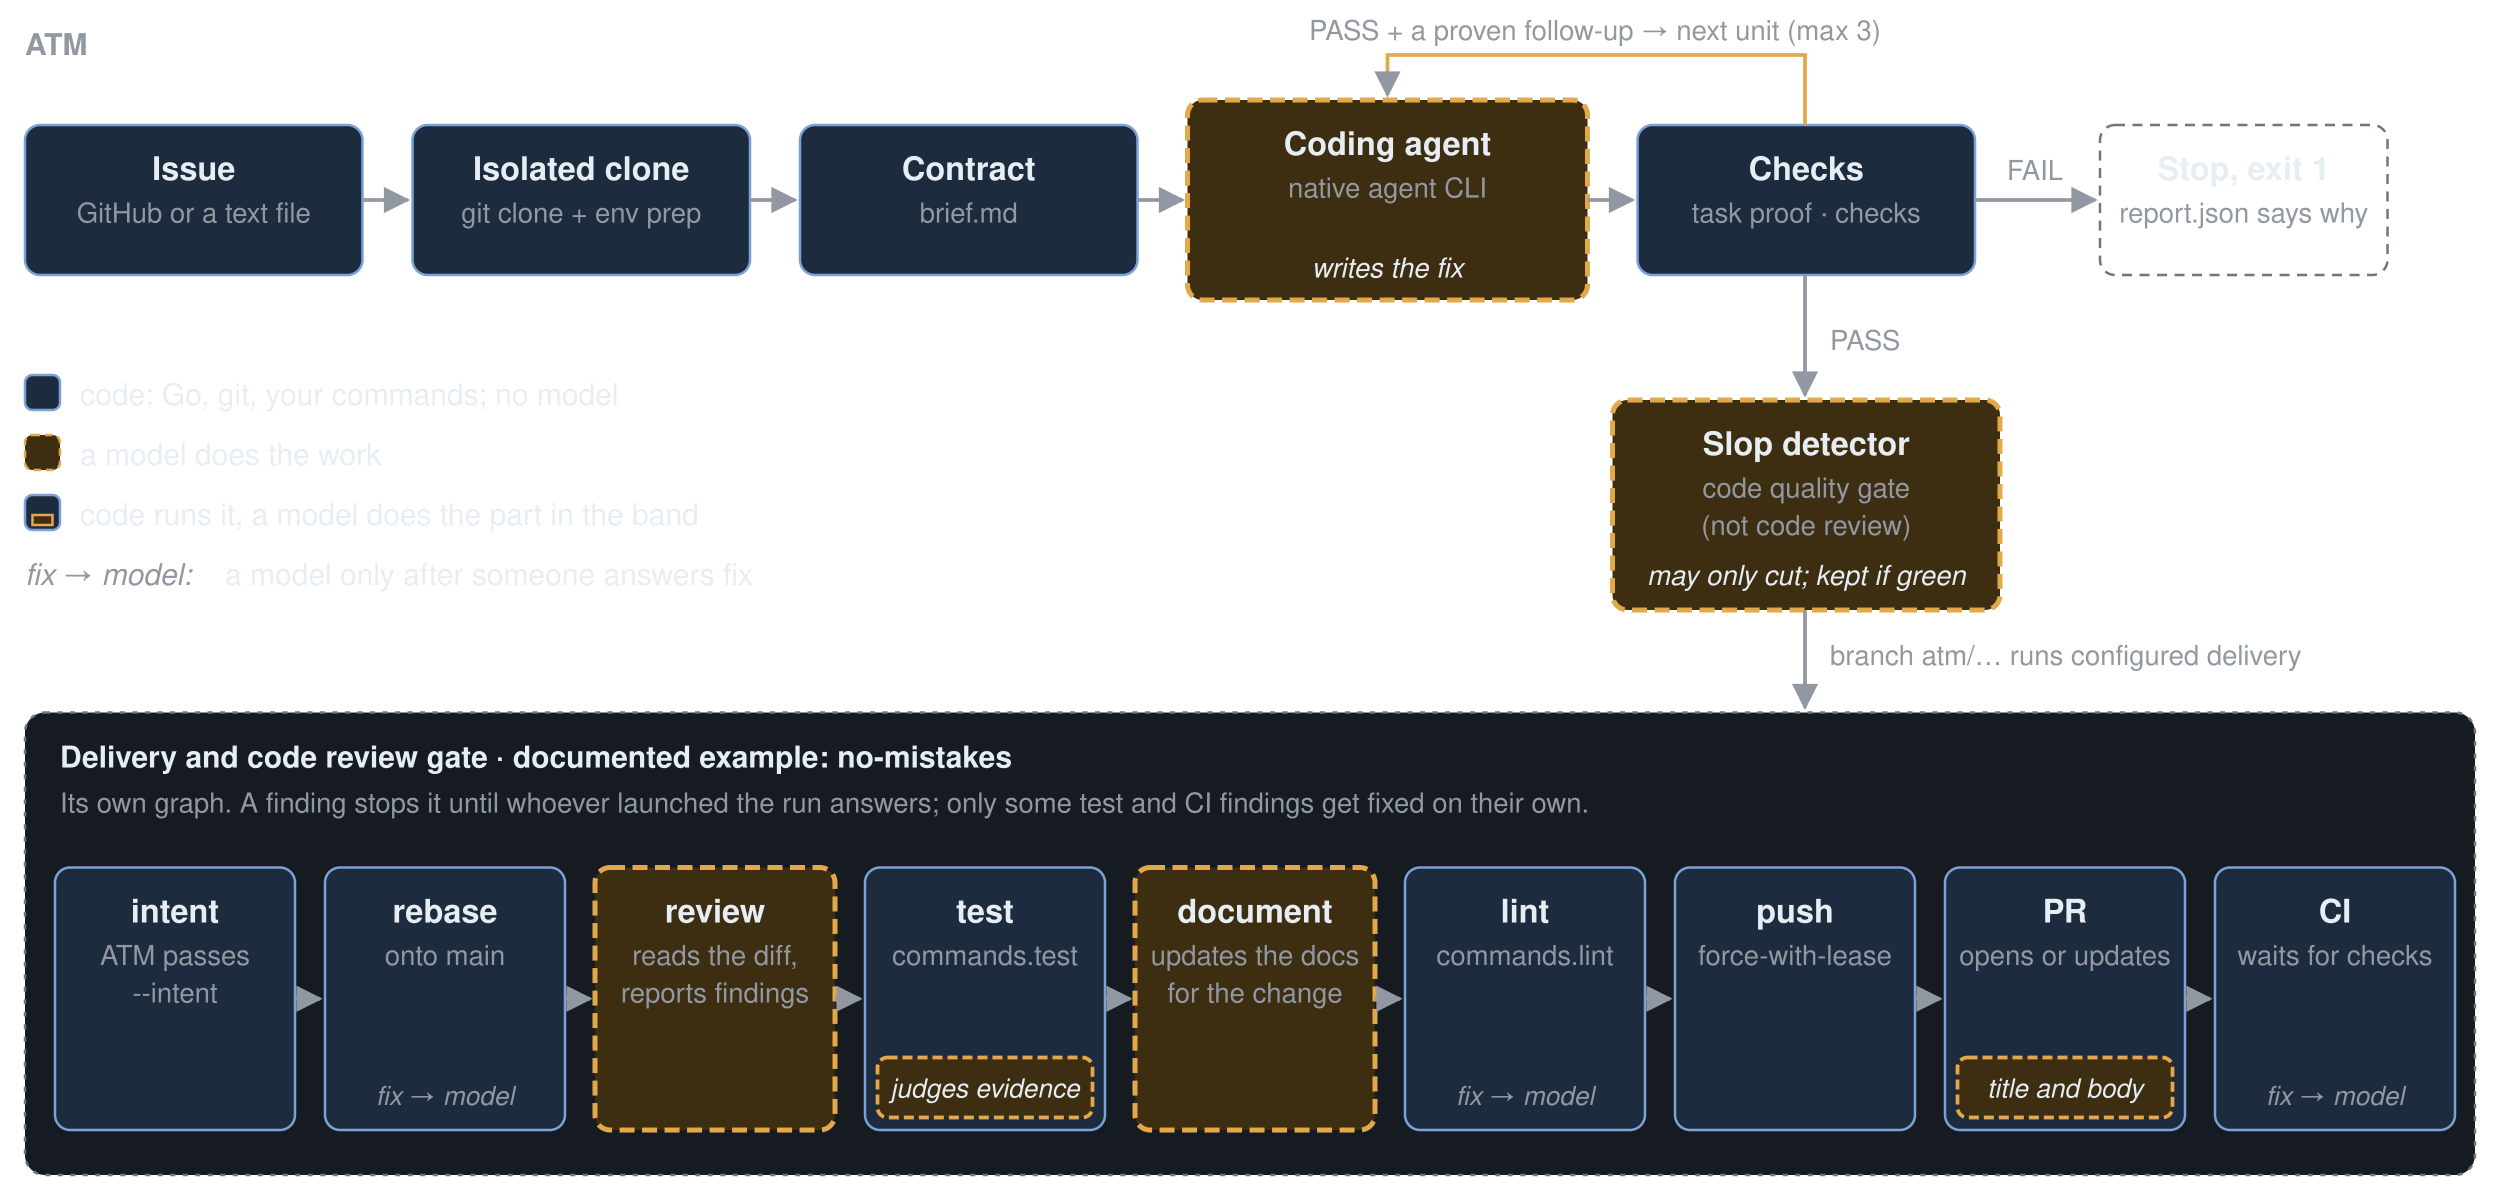
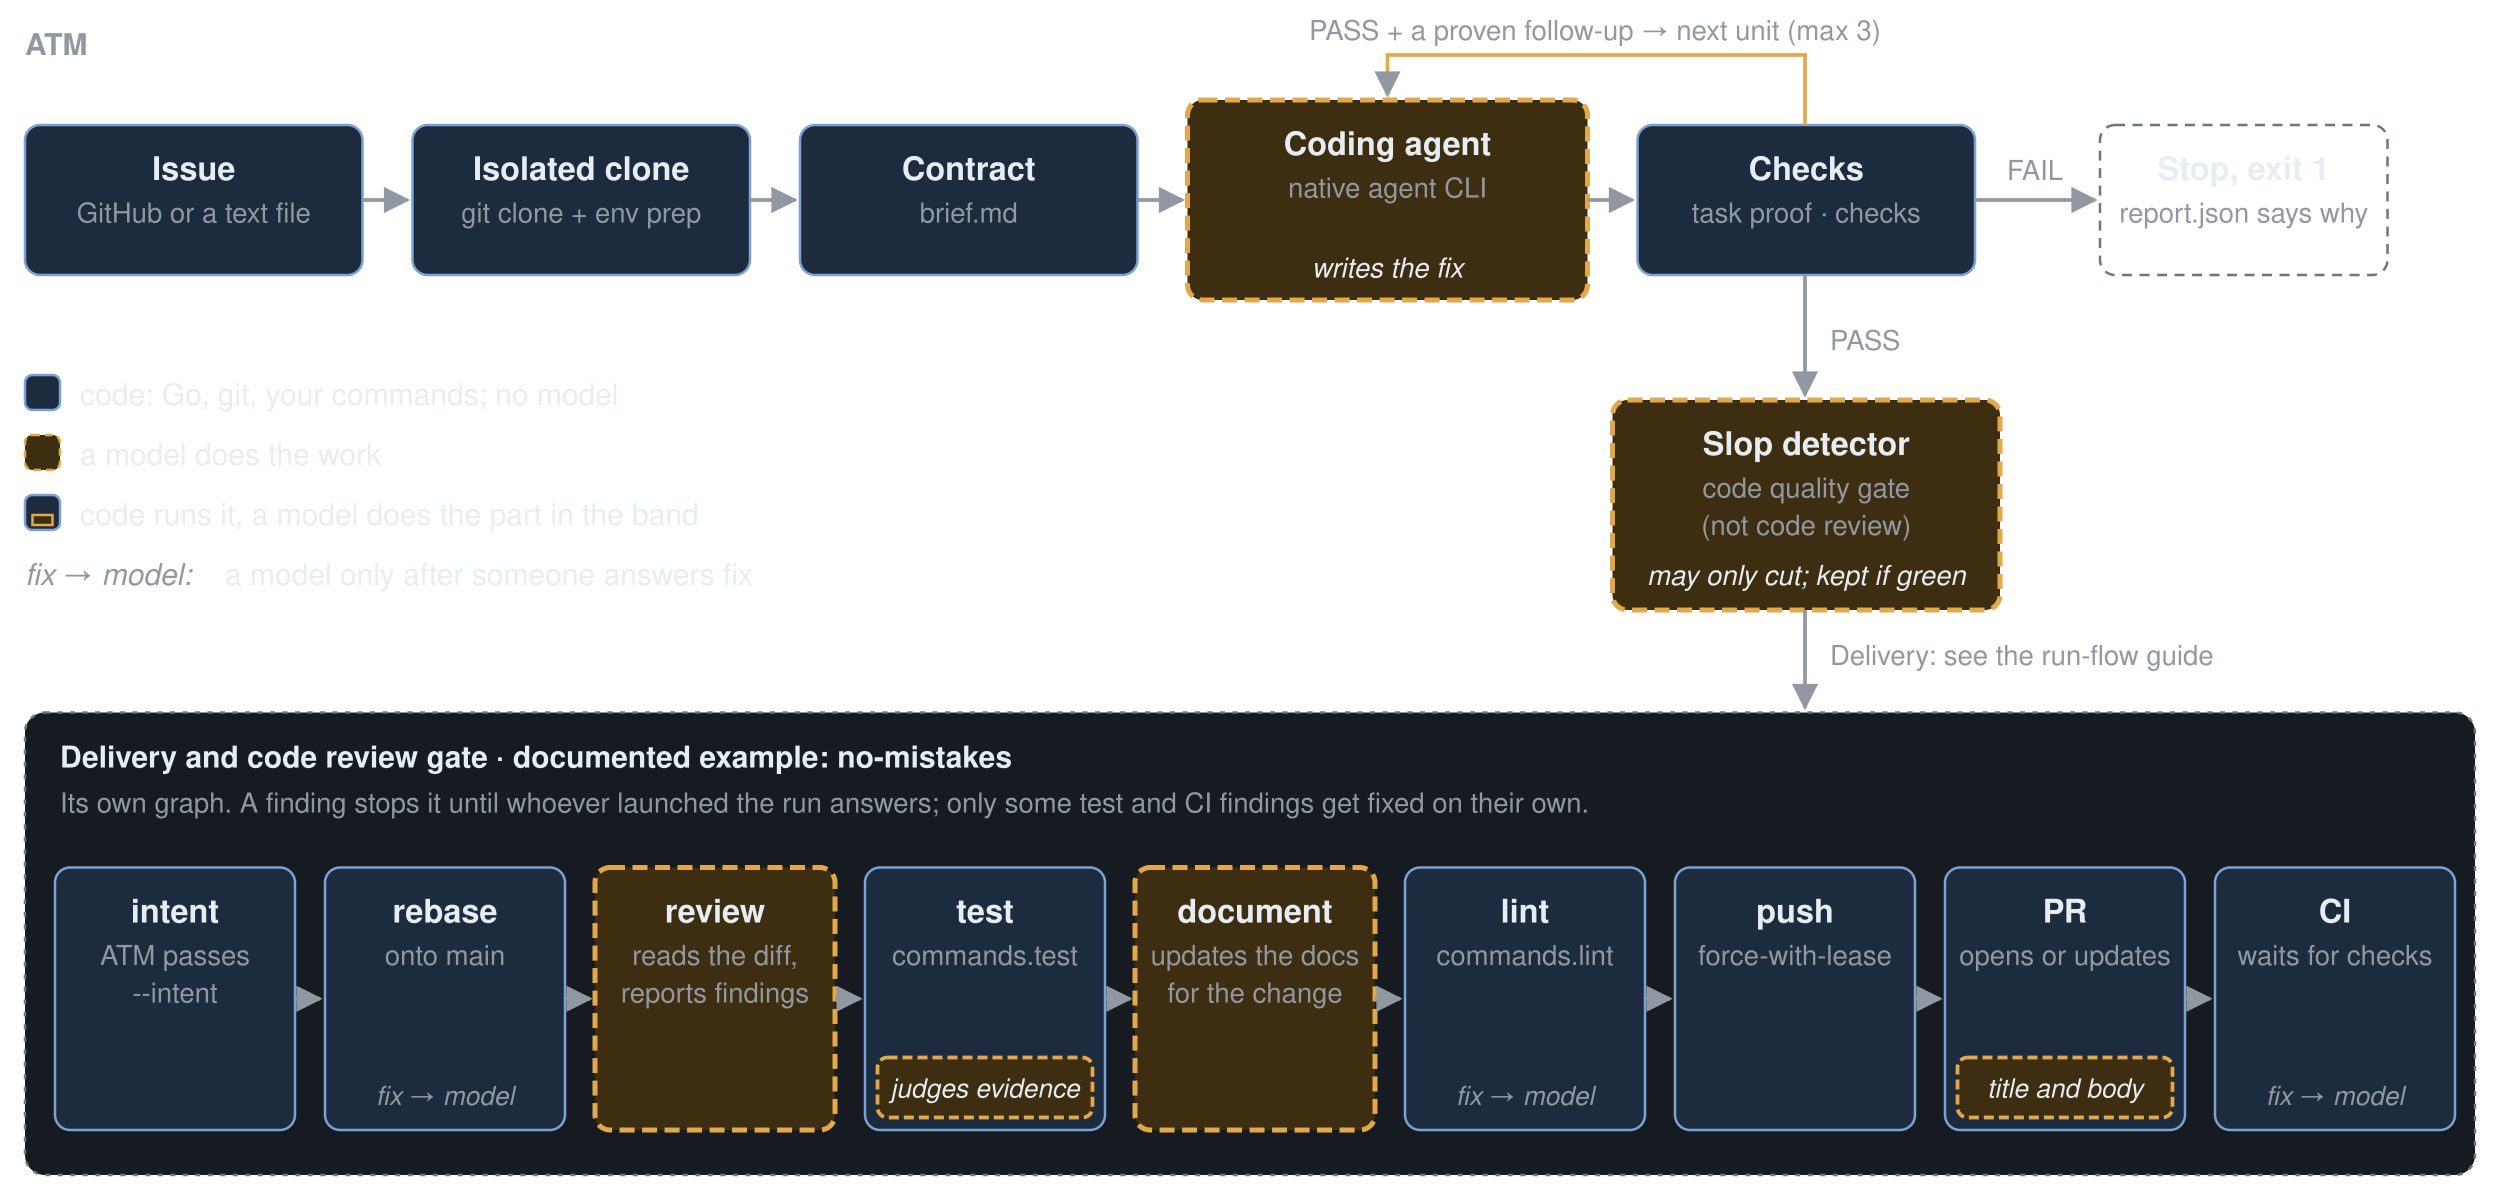
- <svg xmlns="http://www.w3.org/2000/svg" viewBox="0 0 1000 480" width="1000" height="480" role="img" aria-label="ATM pipeline. Issue, isolated clone, contract, coding agent (model), checks. FAIL stops the run. PASS goes to the slop detector, a code quality gate where a model may only cut, then to the delivery and code review gate, your delivery command. The shipped example is no-mistakes, whose own pipeline mixes code and models: intent, rebase, review (model), test (command plus a model judging the evidence), document (model), lint, push, PR (model writes title and body), CI. Rebase, lint and CI call a model only after a fix answer.">
+ <svg xmlns="http://www.w3.org/2000/svg" viewBox="0 0 1000 480" width="1000" height="480" role="img" aria-label="ATM pipeline. Issue, isolated clone, contract, coding agent (model), checks. FAIL stops the run. PASS goes to the slop detector, a code quality gate where a model may only cut, then to Delivery (see the run-flow guide) and the configured code review gate. The shipped example is no-mistakes, whose own pipeline mixes code and models: intent, rebase, review (model), test (command plus a model judging the evidence), document (model), lint, push, PR (model writes title and body), CI. Rebase, lint and CI call a model only after a fix answer.">
  <defs>
    <marker id="ar" viewBox="0 0 10 10" refX="9" refY="5" markerWidth="7" markerHeight="7" orient="auto-start-reverse">
      <path d="M0 0L10 5L0 10z" fill="#9198a1" />
    </marker>
  </defs>
  <g font-family="-apple-system,BlinkMacSystemFont,'Segoe UI',Helvetica,Arial,sans-serif" font-size="13" fill="#e6edf3">
    <text x="10" y="22" text-anchor="start" font-size="12" font-weight="700" fill="#9198a1">ATM</text>
    <rect x="10" y="50" width="135" height="60" rx="6" fill="#1c2b3d" stroke="#7aa2d6" />
    <text x="77.5" y="72" text-anchor="middle" font-weight="600">Issue</text>
    <text x="77.5" y="89" text-anchor="middle" font-size="11" fill="#9198a1">GitHub or a text file</text>
    <rect x="165" y="50" width="135" height="60" rx="6" fill="#1c2b3d" stroke="#7aa2d6" />
    <text x="232.5" y="72" text-anchor="middle" font-weight="600">Isolated clone</text>
    <text x="232.5" y="89" text-anchor="middle" font-size="11" fill="#9198a1">git clone + env prep</text>
    <rect x="320" y="50" width="135" height="60" rx="6" fill="#1c2b3d" stroke="#7aa2d6" />
    <text x="387.5" y="72" text-anchor="middle" font-weight="600">Contract</text>
    <text x="387.5" y="89" text-anchor="middle" font-size="11" fill="#9198a1">brief.md</text>
    <rect x="475" y="40" width="160" height="80" rx="6" fill="#3d2e12" stroke="#e3a84a" stroke-width="2" stroke-dasharray="6 3" />
    <text x="555.0" y="62" text-anchor="middle" font-weight="700">Coding agent</text>
    <text x="555.0" y="79" text-anchor="middle" font-size="11" fill="#9198a1">native agent CLI</text>
    <text x="555" y="111" text-anchor="middle" font-size="11" font-style="italic">writes the fix</text>
    <rect x="655" y="50" width="135" height="60" rx="6" fill="#1c2b3d" stroke="#7aa2d6" />
    <text x="722.5" y="72" text-anchor="middle" font-weight="600">Checks</text>
    <text x="722.5" y="89" text-anchor="middle" font-size="11" fill="#9198a1">task proof · checks</text>
    <rect x="840" y="50" width="115" height="60" rx="6" fill="none" stroke="#6e7681" stroke-dasharray="4 3" />
    <text x="897.5" y="72" text-anchor="middle" font-weight="600">Stop, exit 1</text>
    <text x="897.5" y="89" text-anchor="middle" font-size="11" fill="#9198a1">report.json says why</text>
    <path d="M145 80H163" stroke="#9198a1" stroke-width="1.5" fill="none" marker-end="url(#ar)" />
    <path d="M300 80H318" stroke="#9198a1" stroke-width="1.5" fill="none" marker-end="url(#ar)" />
    <path d="M455 80H473" stroke="#9198a1" stroke-width="1.5" fill="none" marker-end="url(#ar)" />
    <path d="M635 80H653" stroke="#9198a1" stroke-width="1.5" fill="none" marker-end="url(#ar)" />
    <path d="M790 80H838" stroke="#9198a1" stroke-width="1.5" fill="none" marker-end="url(#ar)" />
    <text x="814" y="72" text-anchor="middle" font-size="11" fill="#9198a1">FAIL</text>
    <path d="M722 50V22H555V38" stroke="#e3a84a" stroke-width="1.5" fill="none" marker-end="url(#ar)" />
    <text x="638" y="16" text-anchor="middle" font-size="11" fill="#9198a1">PASS + a proven follow-up → next unit (max 3)</text>
    <rect x="645" y="160" width="155" height="84" rx="6" fill="#3d2e12" stroke="#e3a84a" stroke-width="2" stroke-dasharray="6 3" />
    <text x="722.5" y="182" text-anchor="middle" font-weight="700">Slop detector</text>
    <text x="722.5" y="199" text-anchor="middle" font-size="11" fill="#9198a1">code quality gate</text>
    <text x="722.5" y="214" text-anchor="middle" font-size="11" fill="#9198a1">(not code review)</text>
    <text x="722.5" y="234" text-anchor="middle" font-size="11" font-style="italic">may only cut; kept if green</text>
    <path d="M722 110V158" stroke="#9198a1" stroke-width="1.5" fill="none" marker-end="url(#ar)" />
    <text x="732" y="140" text-anchor="start" font-size="11" fill="#9198a1">PASS</text>
    <rect x="10" y="150" width="14" height="14" rx="3" fill="#1c2b3d" stroke="#7aa2d6" />
    <text x="32" y="162" text-anchor="start" font-size="12">code: Go, git, your commands; no model</text>
    <rect x="10" y="174" width="14" height="14" rx="3" fill="#3d2e12" stroke="#e3a84a" stroke-dasharray="3 2" />
    <text x="32" y="186" text-anchor="start" font-size="12">a model does the work</text>
    <rect x="10" y="198" width="14" height="14" rx="3" fill="#1c2b3d" stroke="#7aa2d6" />
    <rect x="13" y="206" width="8" height="4" fill="#3d2e12" stroke="#e3a84a" stroke-width="1" />
    <text x="32" y="210" text-anchor="start" font-size="12">code runs it, a model does the part in the band</text>
    <text x="10" y="234" text-anchor="start" font-size="12" font-style="italic" fill="#9198a1">fix → model:</text>
    <text x="90" y="234" text-anchor="start" font-size="12">a model only after someone answers fix</text>
    <path d="M722 244V283" stroke="#9198a1" stroke-width="1.5" fill="none" marker-end="url(#ar)" />
-     <text x="732" y="266" text-anchor="start" font-size="11" fill="#9198a1">branch atm/… runs configured delivery</text>
+     <text x="732" y="266" text-anchor="start" font-size="11" fill="#9198a1">Delivery: see the run-flow guide</text>
    <rect x="10" y="285" width="980" height="185" rx="8" fill="#161b22" stroke="#6e7681" stroke-dasharray="2 3" />
    <text x="24" y="307" text-anchor="start" font-size="12" font-weight="700">Delivery and code review gate · documented example: no-mistakes</text>
    <text x="24" y="325" text-anchor="start" font-size="11" fill="#9198a1">Its own graph. A finding stops it until whoever launched the run answers; only some test and CI findings get fixed on their own.</text>
    <rect x="22" y="347" width="96" height="105" rx="6" fill="#1c2b3d" stroke="#7aa2d6" />
    <text x="70.0" y="369" text-anchor="middle" font-weight="600">intent</text>
    <text x="70.0" y="386" text-anchor="middle" font-size="11" fill="#9198a1">ATM passes</text>
    <text x="70.0" y="401" text-anchor="middle" font-size="11" fill="#9198a1">--intent</text>
    <path d="M118 399.5H128" stroke="#9198a1" stroke-width="1.5" fill="none" marker-end="url(#ar)" />
    <rect x="130" y="347" width="96" height="105" rx="6" fill="#1c2b3d" stroke="#7aa2d6" />
    <text x="178.0" y="369" text-anchor="middle" font-weight="600">rebase</text>
    <text x="178.0" y="386" text-anchor="middle" font-size="11" fill="#9198a1">onto main</text>
    <text x="178.0" y="442" text-anchor="middle" font-size="10.5" font-style="italic" fill="#9198a1">fix → model</text>
    <path d="M226 399.5H236" stroke="#9198a1" stroke-width="1.5" fill="none" marker-end="url(#ar)" />
    <rect x="238" y="347" width="96" height="105" rx="6" fill="#3d2e12" stroke="#e3a84a" stroke-width="2" stroke-dasharray="6 3" />
    <text x="286.0" y="369" text-anchor="middle" font-weight="700">review</text>
    <text x="286.0" y="386" text-anchor="middle" font-size="11" fill="#9198a1">reads the diff,</text>
    <text x="286.0" y="401" text-anchor="middle" font-size="11" fill="#9198a1">reports findings</text>
    <path d="M334 399.5H344" stroke="#9198a1" stroke-width="1.5" fill="none" marker-end="url(#ar)" />
    <rect x="346" y="347" width="96" height="105" rx="6" fill="#1c2b3d" stroke="#7aa2d6" />
    <text x="394.0" y="369" text-anchor="middle" font-weight="600">test</text>
    <text x="394.0" y="386" text-anchor="middle" font-size="11" fill="#9198a1">commands.test</text>
    <rect x="351" y="423" width="86" height="24" rx="4" fill="#3d2e12" stroke="#e3a84a" stroke-width="1.5" stroke-dasharray="4 2" />
    <text x="394.0" y="439" text-anchor="middle" font-size="10.5" font-style="italic">judges evidence</text>
    <path d="M442 399.5H452" stroke="#9198a1" stroke-width="1.5" fill="none" marker-end="url(#ar)" />
    <rect x="454" y="347" width="96" height="105" rx="6" fill="#3d2e12" stroke="#e3a84a" stroke-width="2" stroke-dasharray="6 3" />
    <text x="502.0" y="369" text-anchor="middle" font-weight="700">document</text>
    <text x="502.0" y="386" text-anchor="middle" font-size="11" fill="#9198a1">updates the docs</text>
    <text x="502.0" y="401" text-anchor="middle" font-size="11" fill="#9198a1">for the change</text>
    <path d="M550 399.5H560" stroke="#9198a1" stroke-width="1.5" fill="none" marker-end="url(#ar)" />
    <rect x="562" y="347" width="96" height="105" rx="6" fill="#1c2b3d" stroke="#7aa2d6" />
    <text x="610.0" y="369" text-anchor="middle" font-weight="600">lint</text>
    <text x="610.0" y="386" text-anchor="middle" font-size="11" fill="#9198a1">commands.lint</text>
    <text x="610.0" y="442" text-anchor="middle" font-size="10.5" font-style="italic" fill="#9198a1">fix → model</text>
    <path d="M658 399.5H668" stroke="#9198a1" stroke-width="1.5" fill="none" marker-end="url(#ar)" />
    <rect x="670" y="347" width="96" height="105" rx="6" fill="#1c2b3d" stroke="#7aa2d6" />
    <text x="718.0" y="369" text-anchor="middle" font-weight="600">push</text>
    <text x="718.0" y="386" text-anchor="middle" font-size="11" fill="#9198a1">force-with-lease</text>
    <path d="M766 399.5H776" stroke="#9198a1" stroke-width="1.5" fill="none" marker-end="url(#ar)" />
    <rect x="778" y="347" width="96" height="105" rx="6" fill="#1c2b3d" stroke="#7aa2d6" />
    <text x="826.0" y="369" text-anchor="middle" font-weight="600">PR</text>
    <text x="826.0" y="386" text-anchor="middle" font-size="11" fill="#9198a1">opens or updates</text>
    <rect x="783" y="423" width="86" height="24" rx="4" fill="#3d2e12" stroke="#e3a84a" stroke-width="1.5" stroke-dasharray="4 2" />
    <text x="826.0" y="439" text-anchor="middle" font-size="10.5" font-style="italic">title and body</text>
    <path d="M874 399.5H884" stroke="#9198a1" stroke-width="1.5" fill="none" marker-end="url(#ar)" />
    <rect x="886" y="347" width="96" height="105" rx="6" fill="#1c2b3d" stroke="#7aa2d6" />
    <text x="934.0" y="369" text-anchor="middle" font-weight="600">CI</text>
    <text x="934.0" y="386" text-anchor="middle" font-size="11" fill="#9198a1">waits for checks</text>
    <text x="934.0" y="442" text-anchor="middle" font-size="10.5" font-style="italic" fill="#9198a1">fix → model</text>
  </g>
</svg>
